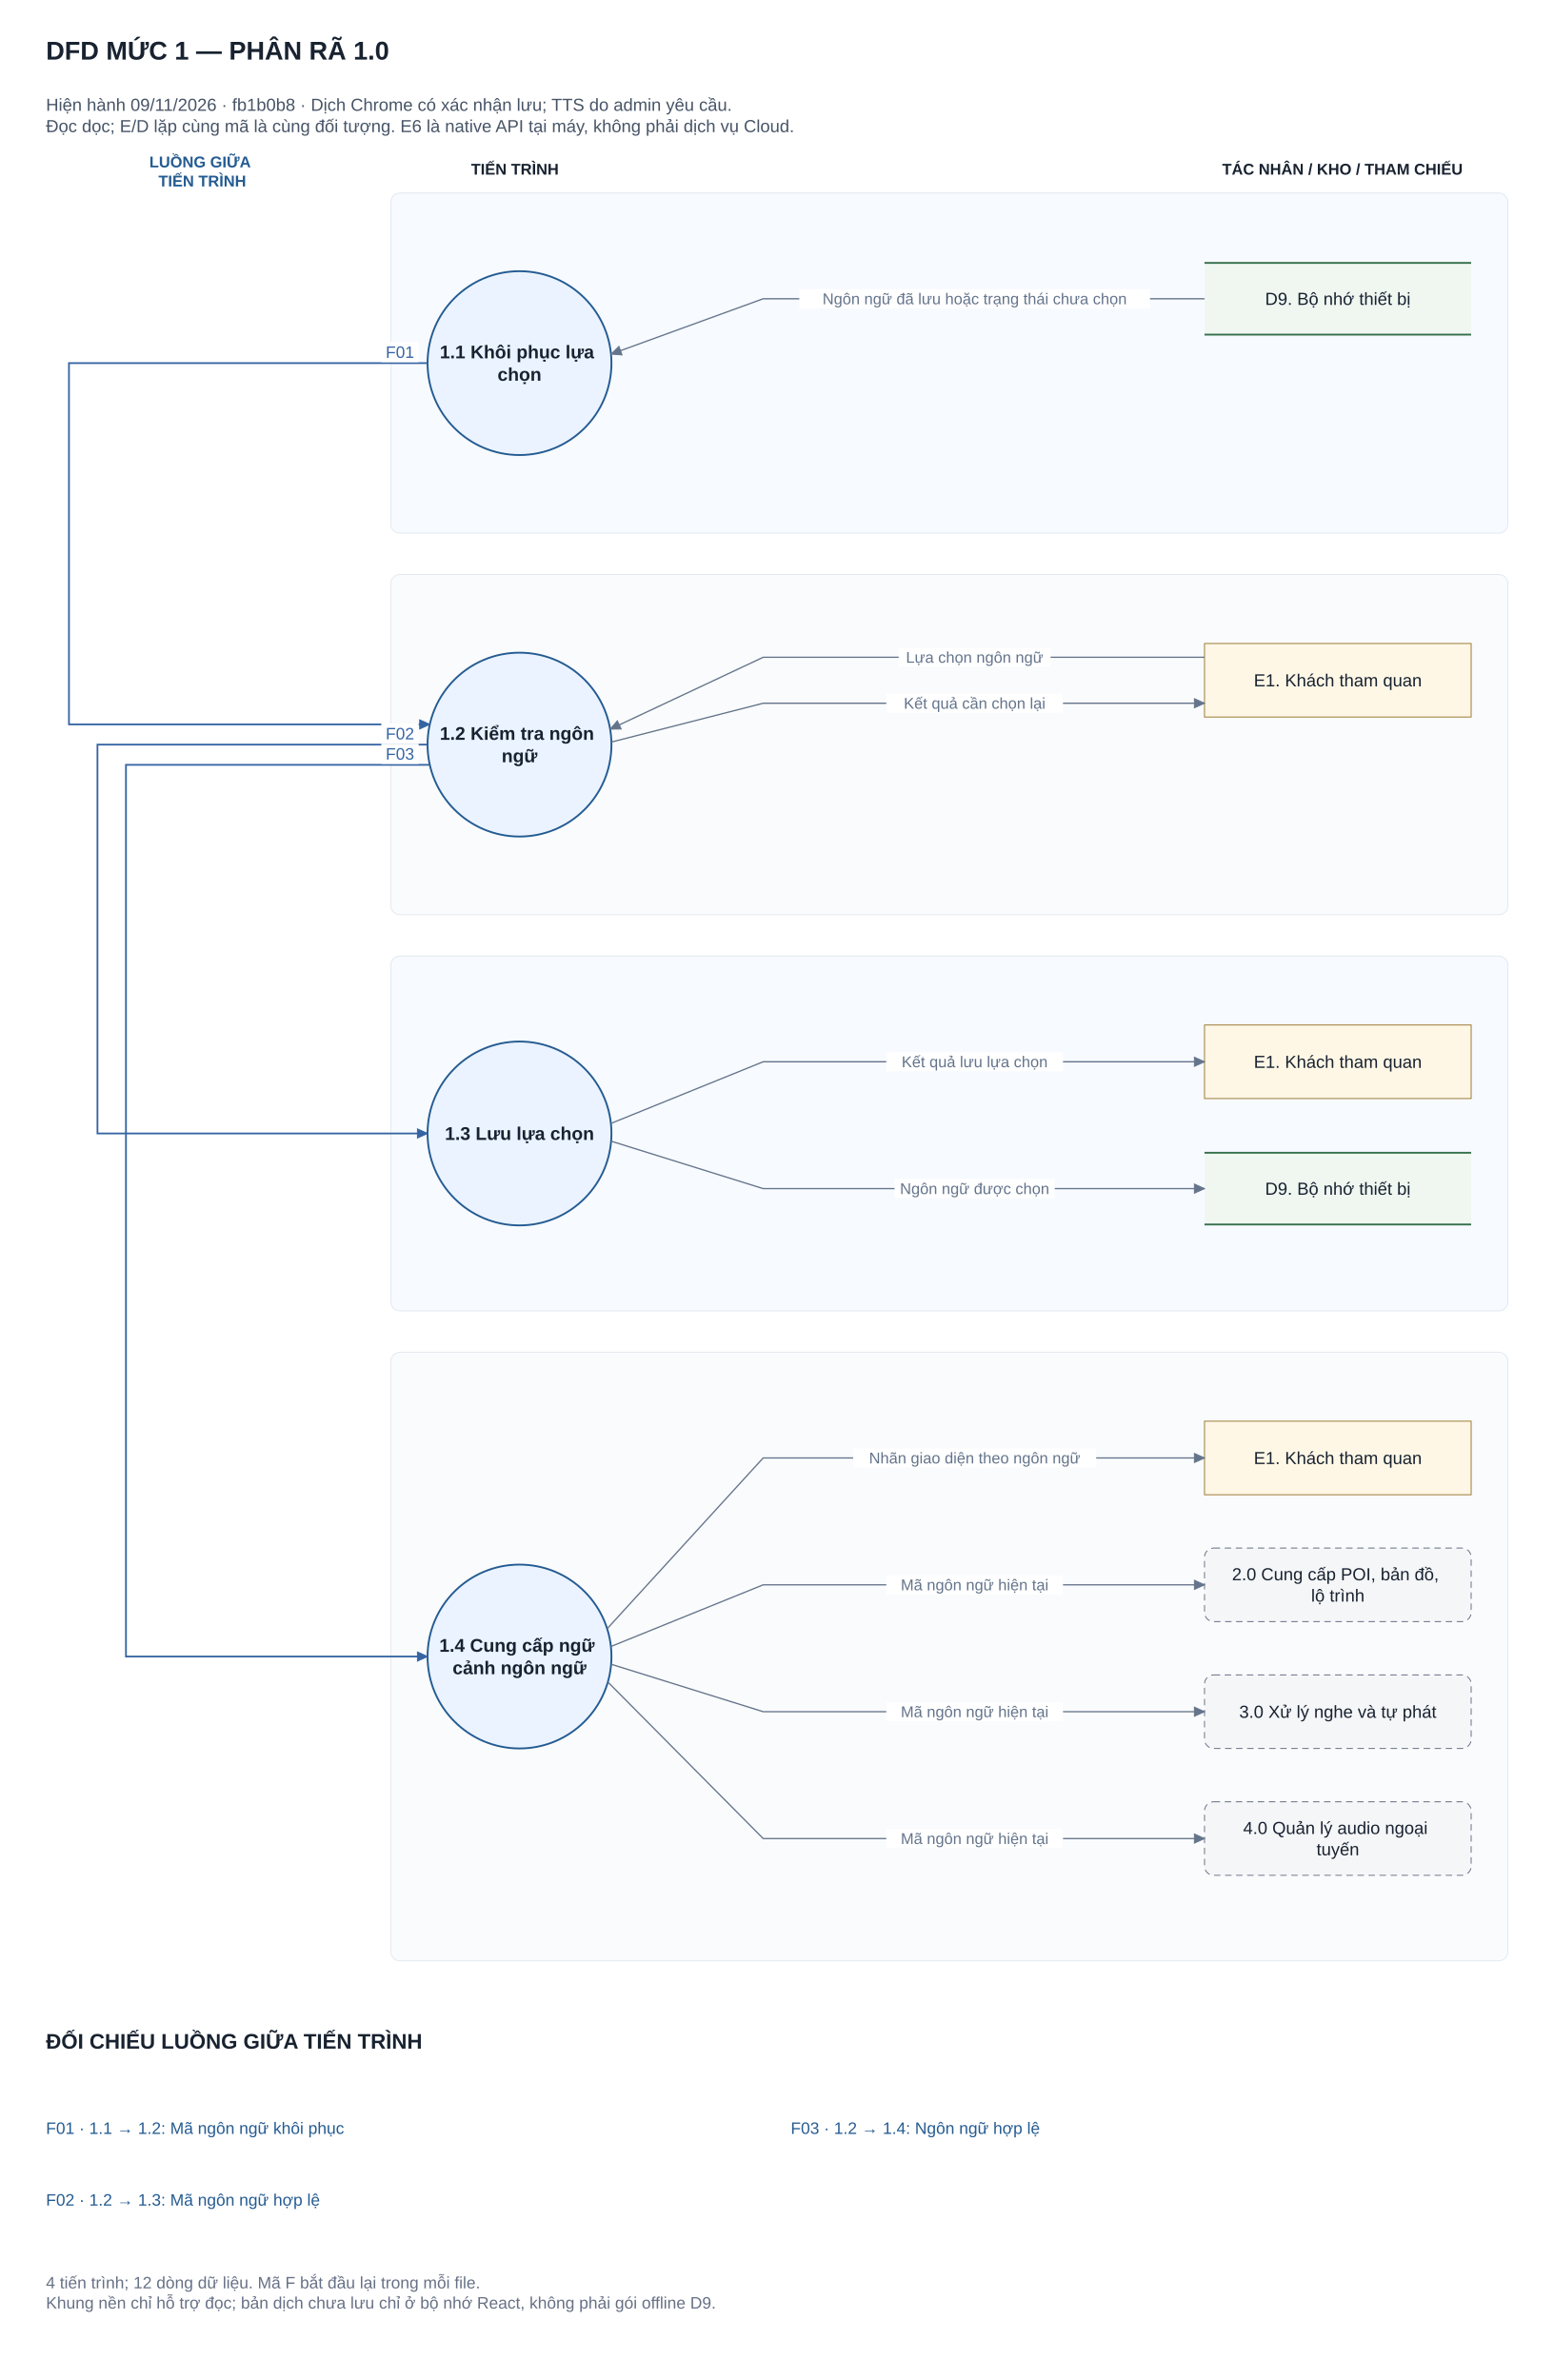
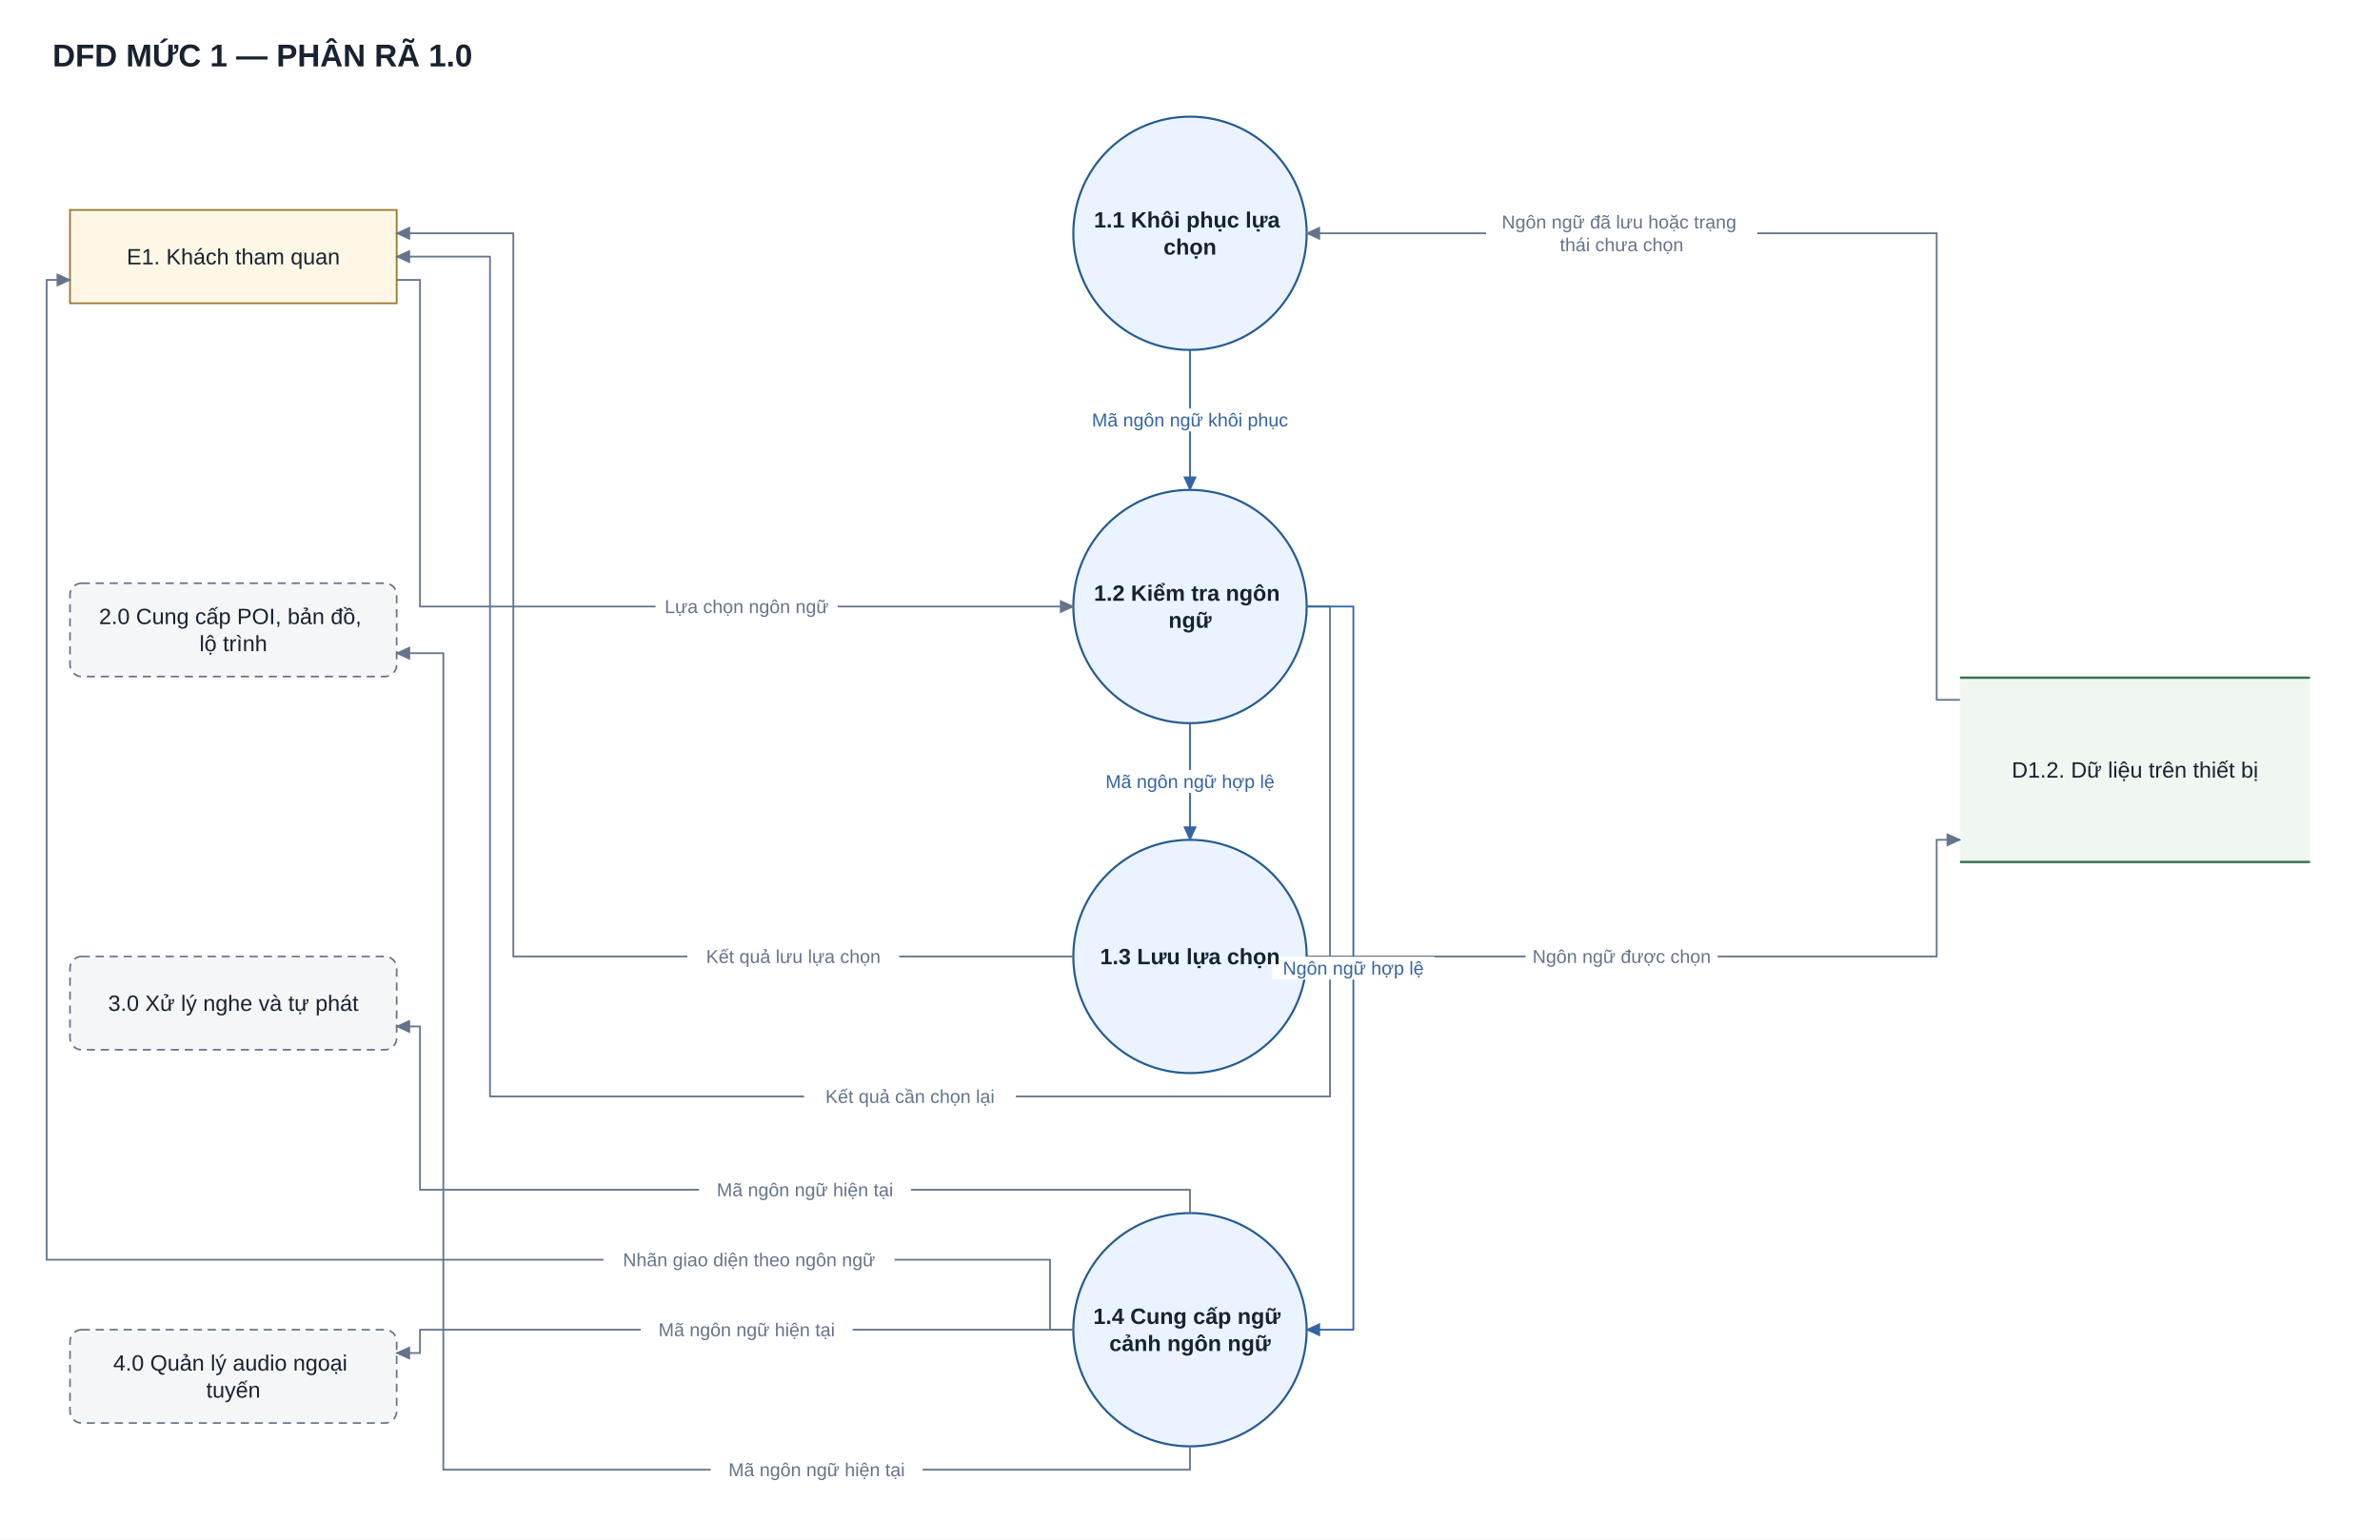
- <svg xmlns="http://www.w3.org/2000/svg" width="1690" height="2589" viewBox="0 0 1690 2589">
-   <rect width="1690" height="2589" fill="white" />
-   <rect x="425.0" y="210.0" width="1215.0" height="370.0" rx="10" fill="#f7faff" stroke="#e2e8f0" stroke-width="1" />
-   <ellipse cx="565.0" cy="395.0" rx="100.0" ry="100.0" fill="#eaf3ff" stroke="#245b91" stroke-width="2" />
-   <rect x="1310.0" y="285.0" width="290.0" height="80.0" rx="0" fill="#f0f7f1" stroke="none" stroke-width="1" />
-   <rect x="1310.0" y="285.0" width="290.0" height="2.0" rx="0" fill="#38724e" stroke="none" stroke-width="1" />
-   <rect x="1310.0" y="363.0" width="290.0" height="2.0" rx="0" fill="#38724e" stroke="none" stroke-width="1" />
-   <rect x="425.0" y="625.0" width="1215.0" height="370.0" rx="10" fill="#fafbfc" stroke="#e2e8f0" stroke-width="1" />
-   <ellipse cx="565.0" cy="810.0" rx="100.0" ry="100.0" fill="#eaf3ff" stroke="#245b91" stroke-width="2" />
-   <rect x="1310.0" y="700.0" width="290.0" height="80.0" rx="0" fill="#fff7e6" stroke="#9a7833" stroke-width="1" />
-   <rect x="425.0" y="1040.0" width="1215.0" height="386.0" rx="10" fill="#f7faff" stroke="#e2e8f0" stroke-width="1" />
-   <ellipse cx="565.0" cy="1233.0" rx="100.0" ry="100.0" fill="#eaf3ff" stroke="#245b91" stroke-width="2" />
-   <rect x="1310.0" y="1115.0" width="290.0" height="80.0" rx="0" fill="#fff7e6" stroke="#9a7833" stroke-width="1" />
-   <rect x="1310.0" y="1253.0" width="290.0" height="80.0" rx="0" fill="#f0f7f1" stroke="none" stroke-width="1" />
-   <rect x="1310.0" y="1253.0" width="290.0" height="2.0" rx="0" fill="#38724e" stroke="none" stroke-width="1" />
-   <rect x="1310.0" y="1331.0" width="290.0" height="2.0" rx="0" fill="#38724e" stroke="none" stroke-width="1" />
-   <rect x="425.0" y="1471.0" width="1215.0" height="662.0" rx="10" fill="#fafbfc" stroke="#e2e8f0" stroke-width="1" />
-   <ellipse cx="565.0" cy="1802.0" rx="100.0" ry="100.0" fill="#eaf3ff" stroke="#245b91" stroke-width="2" />
-   <rect x="1310.0" y="1546.0" width="290.0" height="80.0" rx="0" fill="#fff7e6" stroke="#9a7833" stroke-width="1" />
-   <rect x="1310.0" y="1684.0" width="290.0" height="80.0" rx="10" fill="#f5f6f8" stroke="#667085" stroke-width="1" stroke-dasharray="7 5" />
-   <rect x="1310.0" y="1822.0" width="290.0" height="80.0" rx="10" fill="#f5f6f8" stroke="#667085" stroke-width="1" stroke-dasharray="7 5" />
-   <rect x="1310.0" y="1960.0" width="290.0" height="80.0" rx="10" fill="#f5f6f8" stroke="#667085" stroke-width="1" stroke-dasharray="7 5" />
-   <polyline points="1310.0,325.0 830.0,325.0 664.519,385.2" fill="none" stroke="#64748b" stroke-width="1.4" />
-   <polygon points="664.519,385.2 673.147,376.741 676.565,386.138" fill="#64748b" stroke="#64748b" />
-   <rect x="869.299" y="314.63" width="381.41" height="20.74" fill="white" />
-   <text font-family="Arial, sans-serif" font-size="17.0" fill="#64748b" text-anchor="middle" font-weight="400">
-     <tspan x="1060.004" y="330.95">Ngôn ngữ đã lưu hoặc trạng thái chưa chọn</tspan>
+ <svg xmlns="http://www.w3.org/2000/svg" width="2040" height="1320" viewBox="0 0 2040 1320">
+   <rect width="2040" height="1320" fill="white" />
+   <rect x="60.0" y="180.0" width="280.0" height="80.0" rx="0" fill="#fff7e6" stroke="#9a7833" stroke-width="1.5" />
+   <rect x="60.0" y="820.0" width="280.0" height="80.0" rx="10" fill="#f5f6f8" stroke="#667085" stroke-width="1.4" stroke-dasharray="7 5" />
+   <rect x="60.0" y="1140.0" width="280.0" height="80.0" rx="10" fill="#f5f6f8" stroke="#667085" stroke-width="1.4" stroke-dasharray="7 5" />
+   <ellipse cx="1020.0" cy="200.0" rx="100.0" ry="100.0" fill="#eaf3ff" stroke="#245b91" stroke-width="1.8" />
+   <ellipse cx="1020.0" cy="820.0" rx="100.0" ry="100.0" fill="#eaf3ff" stroke="#245b91" stroke-width="1.8" />
+   <ellipse cx="1020.0" cy="1140.0" rx="100.0" ry="100.0" fill="#eaf3ff" stroke="#245b91" stroke-width="1.8" />
+   <ellipse cx="1020.0" cy="520.0" rx="100.0" ry="100.0" fill="#eaf3ff" stroke="#245b91" stroke-width="1.8" />
+   <rect x="60.0" y="500.0" width="280.0" height="80.0" rx="10" fill="#f5f6f8" stroke="#667085" stroke-width="1.4" stroke-dasharray="7 5" />
+   <rect x="1680.0" y="580.0" width="300.0" height="160.0" rx="0" fill="#f0f7f1" stroke="none" stroke-width="1" />
+   <rect x="1680.0" y="580.0" width="300.0" height="2.0" rx="0" fill="#38724e" stroke="none" stroke-width="1" />
+   <rect x="1680.0" y="738.0" width="300.0" height="2.0" rx="0" fill="#38724e" stroke="none" stroke-width="1" />
+   <polyline points="920.0,1140.0 360.0,1140.0 360.0,1160.0 340.0,1160.0" fill="none" stroke="#64748b" stroke-width="1.5" />
+   <polygon points="340.0,1160.0 351.0,1155.0 351.0,1165.0" fill="#64748b" stroke="#64748b" />
+   <rect x="549.2" y="1130.24" width="181.6" height="19.52" fill="white" />
+   <text font-family="Arial, sans-serif" font-size="16.0" fill="#64748b" text-anchor="middle" font-weight="400">
+     <tspan x="640.0" y="1145.6">Mã ngôn ngữ hiện tại</tspan>
  </text>
-   <polyline points="1310.0,715.0 830.0,715.0 663.579,793.2" fill="none" stroke="#64748b" stroke-width="1.4" />
-   <polygon points="663.579,793.2 671.408,783.997 675.661,793.047" fill="#64748b" stroke="#64748b" />
-   <rect x="977.416" y="704.63" width="165.17" height="20.74" fill="white" />
-   <text font-family="Arial, sans-serif" font-size="17.0" fill="#64748b" text-anchor="middle" font-weight="400">
-     <tspan x="1060.001" y="720.95">Lựa chọn ngôn ngữ</tspan>
+   <polyline points="1020.0,620.0 1020.0,720.0" fill="none" stroke="#3564a3" stroke-width="1.5" />
+   <polygon points="1020.0,720.0 1015.0,709.0 1025.0,709.0" fill="#3564a3" stroke="#3564a3" />
+   <rect x="937.68" y="660.24" width="164.64" height="19.52" fill="white" />
+   <text font-family="Arial, sans-serif" font-size="16.0" fill="#3564a3" text-anchor="middle" font-weight="400">
+     <tspan x="1020.0" y="675.6">Mã ngôn ngữ hợp lệ</tspan>
  </text>
-   <polyline points="664.961,807.2 830.0,765.0 1310.0,765.0" fill="none" stroke="#64748b" stroke-width="1.4" />
-   <polygon points="1310.0,765.0 1299.0,770.0 1299.0,760.0" fill="#64748b" stroke="#64748b" />
-   <rect x="963.896" y="754.63" width="192.2" height="20.74" fill="white" />
-   <text font-family="Arial, sans-serif" font-size="17.0" fill="#64748b" text-anchor="middle" font-weight="400">
-     <tspan x="1059.996" y="770.95">Kết quả cần chọn lại</tspan>
+   <polyline points="1020.0,300.0 1020.0,420.0" fill="none" stroke="#3564a3" stroke-width="1.5" />
+   <polygon points="1020.0,420.0 1015.0,409.0 1025.0,409.0" fill="#3564a3" stroke="#3564a3" />
+   <rect x="924.96" y="350.24" width="190.08" height="19.52" fill="white" />
+   <text font-family="Arial, sans-serif" font-size="16.0" fill="#3564a3" text-anchor="middle" font-weight="400">
+     <tspan x="1020.0" y="365.6">Mã ngôn ngữ khôi phục</tspan>
  </text>
-   <polyline points="664.647,1241.4 830.0,1293.0 1310.0,1293.0" fill="none" stroke="#64748b" stroke-width="1.4" />
-   <polygon points="1310.0,1293.0 1299.0,1298.0 1299.0,1288.0" fill="#64748b" stroke="#64748b" />
-   <rect x="972.911" y="1282.63" width="174.18" height="20.74" fill="white" />
-   <text font-family="Arial, sans-serif" font-size="17.0" fill="#64748b" text-anchor="middle" font-weight="400">
-     <tspan x="1060.001" y="1298.95">Ngôn ngữ được chọn</tspan>
+   <polyline points="1120.0,820.0 1660.0,820.0 1660.0,720.0 1680.0,720.0" fill="none" stroke="#64748b" stroke-width="1.5" />
+   <polygon points="1680.0,720.0 1669.0,725.0 1669.0,715.0" fill="#64748b" stroke="#64748b" />
+   <rect x="1307.68" y="810.24" width="164.64" height="19.52" fill="white" />
+   <text font-family="Arial, sans-serif" font-size="16.0" fill="#64748b" text-anchor="middle" font-weight="400">
+     <tspan x="1390.0" y="825.6">Ngôn ngữ được chọn</tspan>
  </text>
-   <polyline points="664.402,1222.08 830.0,1155.0 1310.0,1155.0" fill="none" stroke="#64748b" stroke-width="1.4" />
-   <polygon points="1310.0,1155.0 1299.0,1160.0 1299.0,1150.0" fill="#64748b" stroke="#64748b" />
-   <rect x="963.896" y="1144.63" width="192.2" height="20.74" fill="white" />
-   <text font-family="Arial, sans-serif" font-size="17.0" fill="#64748b" text-anchor="middle" font-weight="400">
-     <tspan x="1059.996" y="1160.95">Kết quả lưu lựa chọn</tspan>
+   <polyline points="1020.0,1040.0 1020.0,1020.0 360.0,1020.0 360.0,880.0 340.0,880.0" fill="none" stroke="#64748b" stroke-width="1.5" />
+   <polygon points="340.0,880.0 351.0,875.0 351.0,885.0" fill="#64748b" stroke="#64748b" />
+   <rect x="599.2" y="1010.24" width="181.6" height="19.52" fill="white" />
+   <text font-family="Arial, sans-serif" font-size="16.0" fill="#64748b" text-anchor="middle" font-weight="400">
+     <tspan x="690.0" y="1025.6">Mã ngôn ngữ hiện tại</tspan>
  </text>
-   <polyline points="660.318,1771.76 830.0,1586.0 1310.0,1586.0" fill="none" stroke="#64748b" stroke-width="1.4" />
-   <polygon points="1310.0,1586.0 1299.0,1591.0 1299.0,1581.0" fill="#64748b" stroke="#64748b" />
-   <rect x="927.864" y="1575.63" width="264.28" height="20.74" fill="white" />
-   <text font-family="Arial, sans-serif" font-size="17.0" fill="#64748b" text-anchor="middle" font-weight="400">
-     <tspan x="1060.004" y="1591.95">Nhãn giao diện theo ngôn ngữ</tspan>
+   <polyline points="340.0,240.0 360.0,240.0 360.0,520.0 920.0,520.0" fill="none" stroke="#64748b" stroke-width="1.5" />
+   <polygon points="920.0,520.0 909.0,525.0 909.0,515.0" fill="#64748b" stroke="#64748b" />
+   <rect x="561.92" y="510.24" width="156.16" height="19.52" fill="white" />
+   <text font-family="Arial, sans-serif" font-size="16.0" fill="#64748b" text-anchor="middle" font-weight="400">
+     <tspan x="640.0" y="525.6">Lựa chọn ngôn ngữ</tspan>
  </text>
-   <polyline points="664.402,1791.08 830.0,1724.0 1310.0,1724.0" fill="none" stroke="#64748b" stroke-width="1.4" />
-   <polygon points="1310.0,1724.0 1299.0,1729.0 1299.0,1719.0" fill="#64748b" stroke="#64748b" />
-   <rect x="963.896" y="1713.63" width="192.2" height="20.74" fill="white" />
-   <text font-family="Arial, sans-serif" font-size="17.0" fill="#64748b" text-anchor="middle" font-weight="400">
-     <tspan x="1059.996" y="1729.95">Mã ngôn ngữ hiện tại</tspan>
+   <polyline points="1120.0,520.0 1140.0,520.0 1140.0,940.0 420.0,940.0 420.0,220.0 340.0,220.0" fill="none" stroke="#64748b" stroke-width="1.5" />
+   <polygon points="340.0,220.0 351.0,215.0 351.0,225.0" fill="#64748b" stroke="#64748b" />
+   <rect x="689.2" y="930.24" width="181.6" height="19.52" fill="white" />
+   <text font-family="Arial, sans-serif" font-size="16.0" fill="#64748b" text-anchor="middle" font-weight="400">
+     <tspan x="780.0" y="945.6">Kết quả cần chọn lại</tspan>
  </text>
-   <polyline points="664.647,1810.4 830.0,1862.0 1310.0,1862.0" fill="none" stroke="#64748b" stroke-width="1.4" />
-   <polygon points="1310.0,1862.0 1299.0,1867.0 1299.0,1857.0" fill="#64748b" stroke="#64748b" />
-   <rect x="963.901" y="1851.63" width="192.2" height="20.74" fill="white" />
-   <text font-family="Arial, sans-serif" font-size="17.0" fill="#64748b" text-anchor="middle" font-weight="400">
-     <tspan x="1060.001" y="1867.95">Mã ngôn ngữ hiện tại</tspan>
+   <polyline points="1120.0,520.0 1160.0,520.0 1160.0,1140.0 1120.0,1140.0" fill="none" stroke="#3564a3" stroke-width="1.5" />
+   <polygon points="1120.0,1140.0 1131.0,1135.0 1131.0,1145.0" fill="#3564a3" stroke="#3564a3" />
+   <rect x="1090.4" y="820.24" width="139.2" height="19.52" fill="white" />
+   <text font-family="Arial, sans-serif" font-size="16.0" fill="#3564a3" text-anchor="middle" font-weight="400">
+     <tspan x="1160.0" y="835.6">Ngôn ngữ hợp lệ</tspan>
  </text>
-   <polyline points="661.081,1829.72 830.0,2000.0 1310.0,2000.0" fill="none" stroke="#64748b" stroke-width="1.4" />
-   <polygon points="1310.0,2000.0 1299.0,2005.0 1299.0,1995.0" fill="#64748b" stroke="#64748b" />
-   <rect x="963.904" y="1989.63" width="192.2" height="20.74" fill="white" />
-   <text font-family="Arial, sans-serif" font-size="17.0" fill="#64748b" text-anchor="middle" font-weight="400">
-     <tspan x="1060.004" y="2005.95">Mã ngôn ngữ hiện tại</tspan>
+   <polyline points="1680.0,600.0 1660.0,600.0 1660.0,200.0 1120.0,200.0" fill="none" stroke="#64748b" stroke-width="1.5" />
+   <polygon points="1120.0,200.0 1131.0,195.0 1131.0,205.0" fill="#64748b" stroke="#64748b" />
+   <rect x="1273.76" y="180.48" width="232.48" height="39.04" fill="white" />
+   <text font-family="Arial, sans-serif" font-size="16.0" fill="#64748b" text-anchor="middle" font-weight="400">
+     <tspan x="1390.0" y="195.84">Ngôn ngữ đã lưu hoặc trạng</tspan>
+     <tspan x="1390.0" y="215.36">thái chưa chọn</tspan>
  </text>
-   <polyline points="465.0,395.0 75.0,395.0 75.0,788.0 467.45,788.0" fill="none" stroke="#3564a3" stroke-width="1.9" />
-   <polygon points="467.45,788.0 456.45,793.0 456.45,783.0" fill="#3564a3" stroke="#3564a3" />
-   <rect x="414.69" y="372.015" width="40.62" height="21.96" fill="white" />
-   <text font-family="Arial, sans-serif" font-size="18.0" fill="#3564a3" text-anchor="middle" font-weight="400">
-     <tspan x="435.0" y="389.295">F01</tspan>
+   <polyline points="920.0,820.0 440.0,820.0 440.0,200.0 340.0,200.0" fill="none" stroke="#64748b" stroke-width="1.5" />
+   <polygon points="340.0,200.0 351.0,195.0 351.0,205.0" fill="#64748b" stroke="#64748b" />
+   <rect x="589.2" y="810.24" width="181.6" height="19.52" fill="white" />
+   <text font-family="Arial, sans-serif" font-size="16.0" fill="#64748b" text-anchor="middle" font-weight="400">
+     <tspan x="680.0" y="825.6">Kết quả lưu lựa chọn</tspan>
  </text>
-   <polyline points="465.0,810.0 106.0,810.0 106.0,1233.0 465.0,1233.0" fill="none" stroke="#3564a3" stroke-width="1.9" />
-   <polygon points="465.0,1233.0 454.0,1238.0 454.0,1228.0" fill="#3564a3" stroke="#3564a3" />
-   <rect x="414.69" y="787.02" width="40.62" height="21.96" fill="white" />
-   <text font-family="Arial, sans-serif" font-size="18.0" fill="#3564a3" text-anchor="middle" font-weight="400">
-     <tspan x="435.0" y="804.3">F02</tspan>
+   <polyline points="1020.0,1240.0 1020.0,1260.0 380.0,1260.0 380.0,560.0 340.0,560.0" fill="none" stroke="#64748b" stroke-width="1.5" />
+   <polygon points="340.0,560.0 351.0,555.0 351.0,565.0" fill="#64748b" stroke="#64748b" />
+   <rect x="609.2" y="1250.24" width="181.6" height="19.52" fill="white" />
+   <text font-family="Arial, sans-serif" font-size="16.0" fill="#64748b" text-anchor="middle" font-weight="400">
+     <tspan x="700.0" y="1265.6">Mã ngôn ngữ hiện tại</tspan>
  </text>
-   <polyline points="467.45,832.0 137.0,832.0 137.0,1802.0 465.0,1802.0" fill="none" stroke="#3564a3" stroke-width="1.9" />
-   <polygon points="465.0,1802.0 454.0,1807.0 454.0,1797.0" fill="#3564a3" stroke="#3564a3" />
-   <rect x="414.69" y="809.025" width="40.62" height="21.96" fill="white" />
-   <text font-family="Arial, sans-serif" font-size="18.0" fill="#3564a3" text-anchor="middle" font-weight="400">
-     <tspan x="435.0" y="826.305">F03</tspan>
+   <polyline points="920.0,1140.0 900.0,1140.0 900.0,1080.0 40.0,1080.0 40.0,240.0 60.0,240.0" fill="none" stroke="#64748b" stroke-width="1.5" />
+   <polygon points="60.0,240.0 49.0,245.0 49.0,235.0" fill="#64748b" stroke="#64748b" />
+   <rect x="517.28" y="1070.24" width="249.44" height="19.52" fill="white" />
+   <text font-family="Arial, sans-serif" font-size="16.0" fill="#64748b" text-anchor="middle" font-weight="400">
+     <tspan x="642.0" y="1085.6">Nhãn giao diện theo ngôn ngữ</tspan>
  </text>
-   <text font-family="Arial, sans-serif" font-size="28.0" fill="#182230" text-anchor="start" font-weight="700">
-     <tspan x="50.0" y="64.8">DFD MỨC 1 — PHÂN RÃ 1.0</tspan>
-   </text>
-   <text font-family="Arial, sans-serif" font-size="19.0" fill="#475467" text-anchor="start" font-weight="400">
-     <tspan x="50.0" y="120.56">Hiện hành 09/11/2026 · fb1b0b8 · Dịch Chrome có xác nhận lưu; TTS do admin yêu cầu.</tspan>
-     <tspan x="50.0" y="143.74">Đọc dọc; E/D lặp cùng mã là cùng đối tượng. E6 là native API tại máy, không phải dịch vụ Cloud.</tspan>
-   </text>
-   <text font-family="Arial, sans-serif" font-size="17.0" fill="#245b91" text-anchor="middle" font-weight="700">
-     <tspan x="220.0" y="182.08">LUỒNG GIỮA</tspan>
-     <tspan x="220.0" y="202.82">TIẾN TRÌNH</tspan>
-   </text>
-   <text font-family="Arial, sans-serif" font-size="17.0" fill="#182230" text-anchor="middle" font-weight="700">
-     <tspan x="560.0" y="189.95">TIẾN TRÌNH</tspan>
-   </text>
-   <text font-family="Arial, sans-serif" font-size="17.0" fill="#182230" text-anchor="middle" font-weight="700">
-     <tspan x="1460.0" y="189.95">TÁC NHÂN / KHO / THAM CHIẾU</tspan>
-   </text>
-   <text font-family="Arial, sans-serif" font-size="20.0" fill="#182230" text-anchor="middle" font-weight="700">
-     <tspan x="565.0" y="389.8">1.1 Khôi phục lựa</tspan>
-     <tspan x="565.0" y="414.2">chọn</tspan>
+   <text font-family="Arial, sans-serif" font-size="27.0" fill="#182230" text-anchor="start" font-weight="700">
+     <tspan x="45.0" y="56.95">DFD MỨC 1 — PHÂN RÃ 1.0</tspan>
  </text>
  <text font-family="Arial, sans-serif" font-size="19.0" fill="#182230" text-anchor="middle" font-weight="400">
-     <tspan x="1455.0" y="331.65">D9. Bộ nhớ thiết bị</tspan>
-   </text>
-   <text font-family="Arial, sans-serif" font-size="20.0" fill="#182230" text-anchor="middle" font-weight="700">
-     <tspan x="565.0" y="804.8">1.2 Kiểm tra ngôn</tspan>
-     <tspan x="565.0" y="829.2">ngữ</tspan>
+     <tspan x="200.0" y="226.65">E1. Khách tham quan</tspan>
  </text>
  <text font-family="Arial, sans-serif" font-size="19.0" fill="#182230" text-anchor="middle" font-weight="400">
-     <tspan x="1455.0" y="746.65">E1. Khách tham quan</tspan>
-   </text>
-   <text font-family="Arial, sans-serif" font-size="20.0" fill="#182230" text-anchor="middle" font-weight="700">
-     <tspan x="565.0" y="1240.0">1.3 Lưu lựa chọn</tspan>
+     <tspan x="200.0" y="866.65">3.0 Xử lý nghe và tự phát</tspan>
  </text>
  <text font-family="Arial, sans-serif" font-size="19.0" fill="#182230" text-anchor="middle" font-weight="400">
-     <tspan x="1455.0" y="1161.65">E1. Khách tham quan</tspan>
+     <tspan x="200.0" y="1175.06">4.0 Quản lý audio ngoại</tspan>
+     <tspan x="200.0" y="1198.24">tuyến</tspan>
+   </text>
+   <text font-family="Arial, sans-serif" font-size="19.0" fill="#182230" text-anchor="middle" font-weight="700">
+     <tspan x="1020.0" y="195.06">1.1 Khôi phục lựa</tspan>
+     <tspan x="1020.0" y="218.24">chọn</tspan>
+   </text>
+   <text font-family="Arial, sans-serif" font-size="19.0" fill="#182230" text-anchor="middle" font-weight="700">
+     <tspan x="1020.0" y="826.65">1.3 Lưu lựa chọn</tspan>
+   </text>
+   <text font-family="Arial, sans-serif" font-size="19.0" fill="#182230" text-anchor="middle" font-weight="700">
+     <tspan x="1020.0" y="1135.06">1.4 Cung cấp ngữ</tspan>
+     <tspan x="1020.0" y="1158.24">cảnh ngôn ngữ</tspan>
+   </text>
+   <text font-family="Arial, sans-serif" font-size="19.0" fill="#182230" text-anchor="middle" font-weight="700">
+     <tspan x="1020.0" y="515.06">1.2 Kiểm tra ngôn</tspan>
+     <tspan x="1020.0" y="538.24">ngữ</tspan>
  </text>
  <text font-family="Arial, sans-serif" font-size="19.0" fill="#182230" text-anchor="middle" font-weight="400">
-     <tspan x="1455.0" y="1299.65">D9. Bộ nhớ thiết bị</tspan>
-   </text>
-   <text font-family="Arial, sans-serif" font-size="20.0" fill="#182230" text-anchor="middle" font-weight="700">
-     <tspan x="565.0" y="1796.8">1.4 Cung cấp ngữ</tspan>
-     <tspan x="565.0" y="1821.2">cảnh ngôn ngữ</tspan>
+     <tspan x="200.0" y="535.06">2.0 Cung cấp POI, bản đồ,</tspan>
+     <tspan x="200.0" y="558.24">lộ trình</tspan>
  </text>
  <text font-family="Arial, sans-serif" font-size="19.0" fill="#182230" text-anchor="middle" font-weight="400">
-     <tspan x="1455.0" y="1592.65">E1. Khách tham quan</tspan>
-   </text>
-   <text font-family="Arial, sans-serif" font-size="19.0" fill="#182230" text-anchor="middle" font-weight="400">
-     <tspan x="1455.0" y="1719.06">2.0 Cung cấp POI, bản đồ,</tspan>
-     <tspan x="1455.0" y="1742.24">lộ trình</tspan>
-   </text>
-   <text font-family="Arial, sans-serif" font-size="19.0" fill="#182230" text-anchor="middle" font-weight="400">
-     <tspan x="1455.0" y="1868.65">3.0 Xử lý nghe và tự phát</tspan>
-   </text>
-   <text font-family="Arial, sans-serif" font-size="19.0" fill="#182230" text-anchor="middle" font-weight="400">
-     <tspan x="1455.0" y="1995.06">4.0 Quản lý audio ngoại</tspan>
-     <tspan x="1455.0" y="2018.24">tuyến</tspan>
-   </text>
-   <text font-family="Arial, sans-serif" font-size="18.0" fill="#245b91" text-anchor="start" font-weight="400">
-     <tspan x="50.0" y="2321.3">F01 · 1.1 → 1.2: Mã ngôn ngữ khôi phục</tspan>
-   </text>
-   <text font-family="Arial, sans-serif" font-size="18.0" fill="#245b91" text-anchor="start" font-weight="400">
-     <tspan x="50.0" y="2399.3">F02 · 1.2 → 1.3: Mã ngôn ngữ hợp lệ</tspan>
-   </text>
-   <text font-family="Arial, sans-serif" font-size="18.0" fill="#245b91" text-anchor="start" font-weight="400">
-     <tspan x="860.0" y="2321.3">F03 · 1.2 → 1.4: Ngôn ngữ hợp lệ</tspan>
-   </text>
-   <text font-family="Arial, sans-serif" font-size="23.0" fill="#182230" text-anchor="start" font-weight="700">
-     <tspan x="50.0" y="2228.55">ĐỐI CHIẾU LUỒNG GIỮA TIẾN TRÌNH</tspan>
-   </text>
-   <text font-family="Arial, sans-serif" font-size="18.0" fill="#667085" text-anchor="start" font-weight="400">
-     <tspan x="50.0" y="2489.32">4 tiến trình; 12 dòng dữ liệu. Mã F bắt đầu lại trong mỗi file.</tspan>
-     <tspan x="50.0" y="2511.28">Khung nền chỉ hỗ trợ đọc; bản dịch chưa lưu chỉ ở bộ nhớ React, không phải gói offline D9.</tspan>
+     <tspan x="1830.0" y="666.65">D1.2. Dữ liệu trên thiết bị</tspan>
  </text>
</svg>
